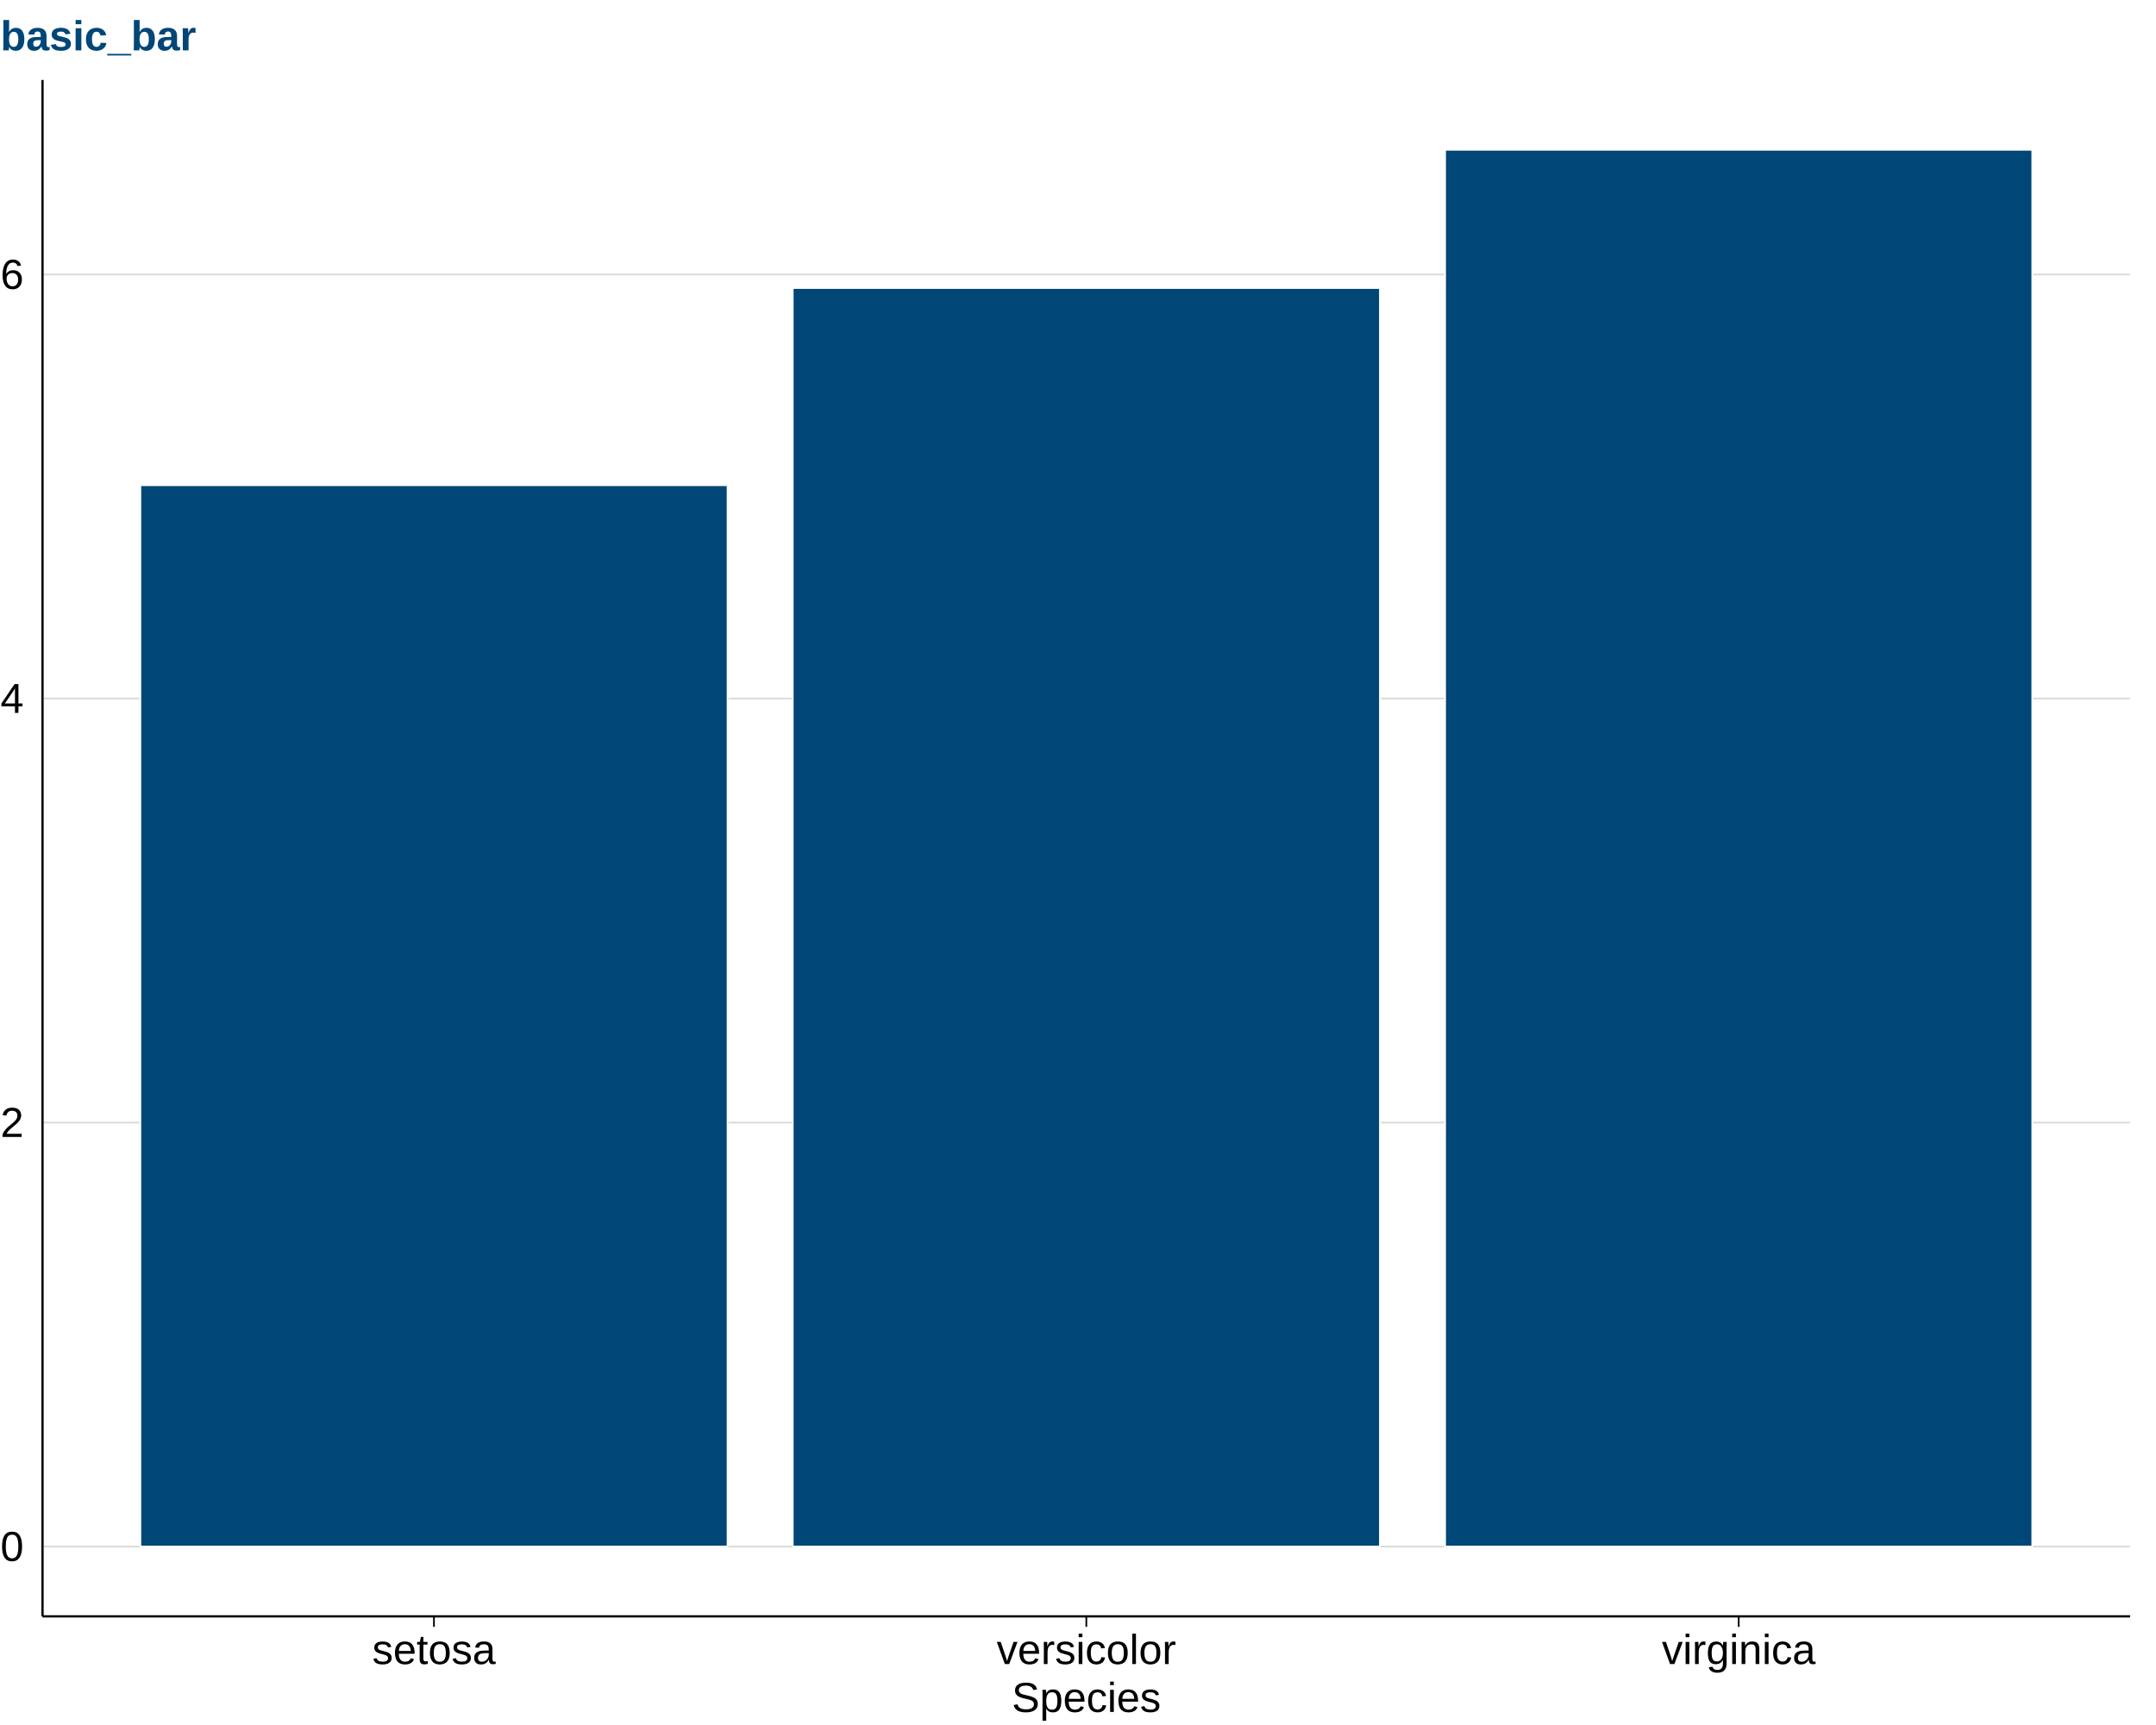
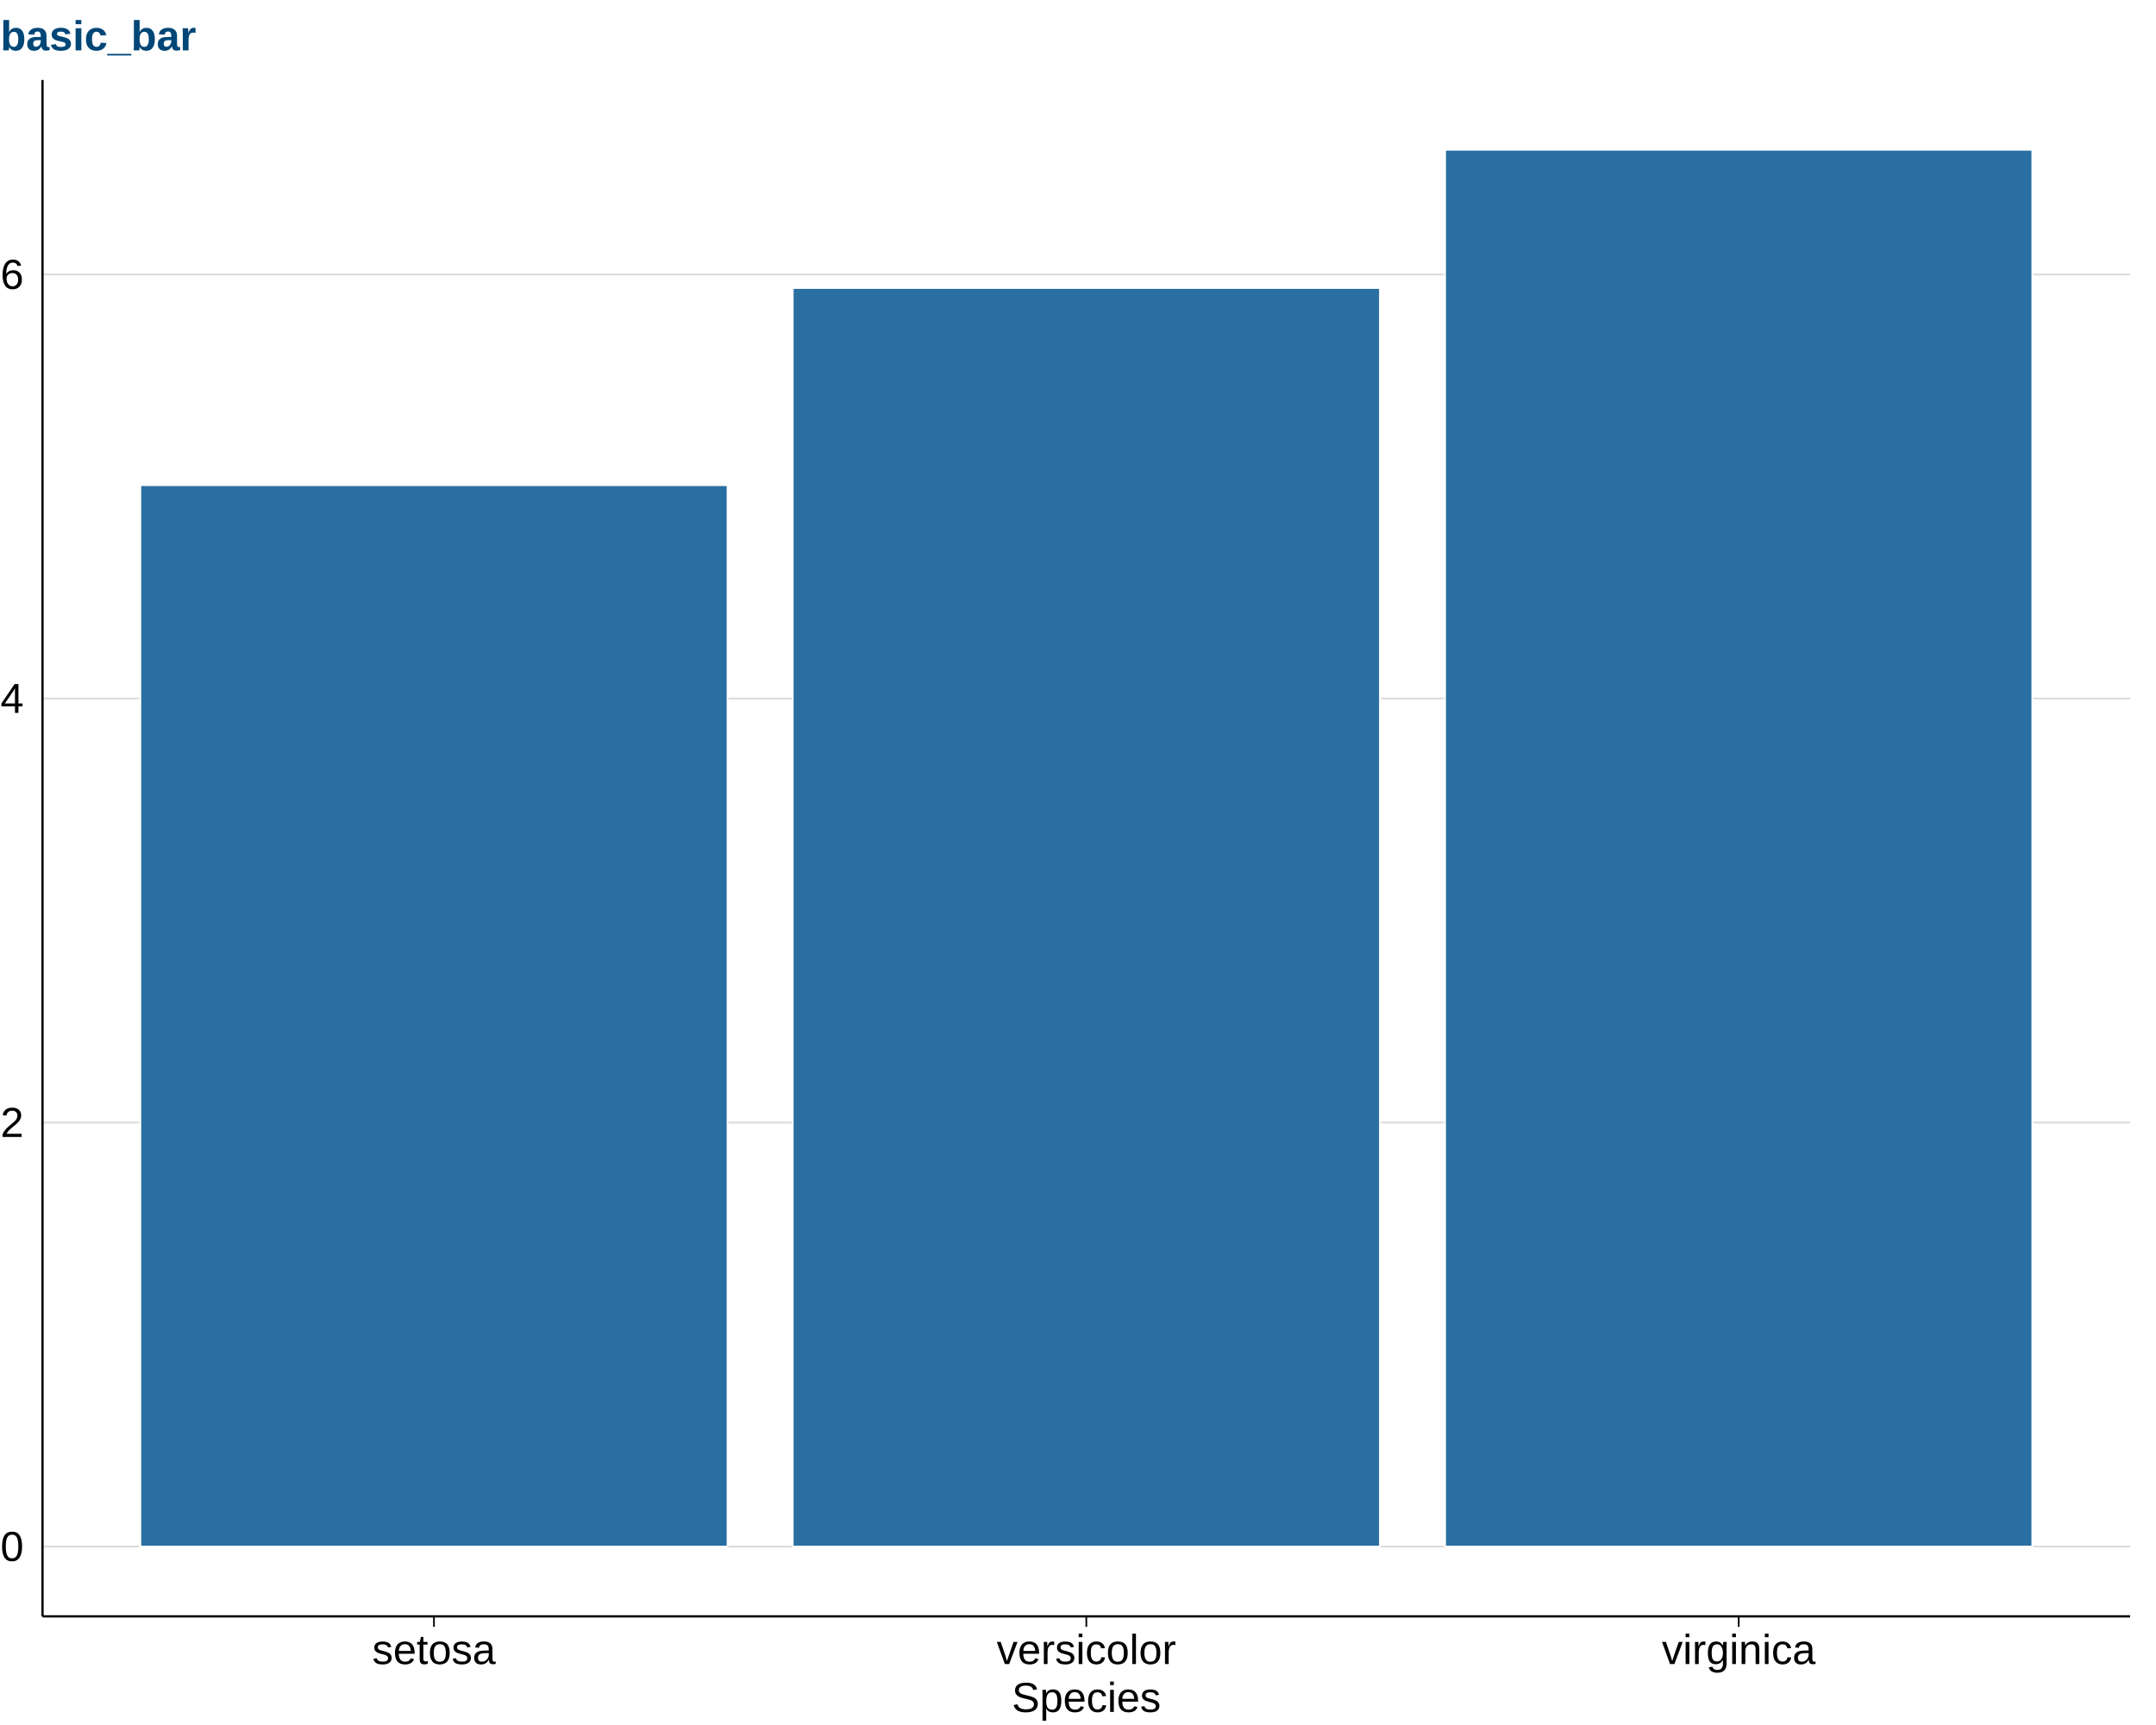
<svg xmlns="http://www.w3.org/2000/svg" viewBox="0 0 720.00 576.00">
  <defs>
    <style type="text/css">
    line, polyline, polygon, path, rect, circle {
      fill: none;
      stroke: #000000;
      stroke-linecap: round;
      stroke-linejoin: round;
      stroke-miterlimit: 10.00;
    }
  </style>
  </defs>
  <rect width="100%" height="100%" style="stroke: none; fill: #FFFFFF;" />
  <rect x="0.00" y="0.00" width="720.00" height="576.00" style="stroke-width: 0.75; stroke: none; fill: #FFFFFF;" />
  <defs>
    <clipPath id="cpMTQuMjB8NzExLjM2fDUzOS43M3wyNi43MQ==">
      <rect x="14.20" y="26.71" width="697.16" height="513.03" />
    </clipPath>
  </defs>
  <rect x="14.20" y="26.71" width="697.16" height="513.03" style="stroke-width: 0.75; stroke: none; fill: #FFFFFF;" clip-path="url(#cpMTQuMjB8NzExLjM2fDUzOS43M3wyNi43MQ==)" />
  <polyline points="14.20,516.41 711.36,516.41 " style="stroke-width: 0.56; stroke: #D9D9D6; stroke-linecap: butt;" clip-path="url(#cpMTQuMjB8NzExLjM2fDUzOS43M3wyNi43MQ==)" />
  <polyline points="14.20,374.83 711.36,374.83 " style="stroke-width: 0.56; stroke: #D9D9D6; stroke-linecap: butt;" clip-path="url(#cpMTQuMjB8NzExLjM2fDUzOS43M3wyNi43MQ==)" />
  <polyline points="14.20,233.24 711.36,233.24 " style="stroke-width: 0.56; stroke: #D9D9D6; stroke-linecap: butt;" clip-path="url(#cpMTQuMjB8NzExLjM2fDUzOS43M3wyNi43MQ==)" />
  <polyline points="14.20,91.65 711.36,91.65 " style="stroke-width: 0.56; stroke: #D9D9D6; stroke-linecap: butt;" clip-path="url(#cpMTQuMjB8NzExLjM2fDUzOS43M3wyNi43MQ==)" />
-   <rect x="46.88" y="162.02" width="196.08" height="354.39" style="stroke-width: 0.56; stroke: #FFFFFF; stroke-linecap: square; stroke-linejoin: miter; fill: #004676;" clip-path="url(#cpMTQuMjB8NzExLjM2fDUzOS43M3wyNi43MQ==)" />
-   <rect x="264.74" y="96.18" width="196.08" height="420.23" style="stroke-width: 0.56; stroke: #FFFFFF; stroke-linecap: square; stroke-linejoin: miter; fill: #004676;" clip-path="url(#cpMTQuMjB8NzExLjM2fDUzOS43M3wyNi43MQ==)" />
-   <rect x="482.60" y="50.02" width="196.08" height="466.39" style="stroke-width: 0.56; stroke: #FFFFFF; stroke-linecap: square; stroke-linejoin: miter; fill: #004676;" clip-path="url(#cpMTQuMjB8NzExLjM2fDUzOS43M3wyNi43MQ==)" />
+   <rect x="46.88" y="162.02" width="196.08" height="354.39" style="stroke-width: 0.56; stroke: #FFFFFF; stroke-linecap: square; stroke-linejoin: miter; fill: #2A6FA2;" clip-path="url(#cpMTQuMjB8NzExLjM2fDUzOS43M3wyNi43MQ==)" />
+   <rect x="264.74" y="96.18" width="196.08" height="420.23" style="stroke-width: 0.56; stroke: #FFFFFF; stroke-linecap: square; stroke-linejoin: miter; fill: #2A6FA2;" clip-path="url(#cpMTQuMjB8NzExLjM2fDUzOS43M3wyNi43MQ==)" />
+   <rect x="482.60" y="50.02" width="196.08" height="466.39" style="stroke-width: 0.56; stroke: #FFFFFF; stroke-linecap: square; stroke-linejoin: miter; fill: #2A6FA2;" clip-path="url(#cpMTQuMjB8NzExLjM2fDUzOS43M3wyNi43MQ==)" />
  <defs>
    <clipPath id="cpMC4wMHw3MjAuMDB8NTc2LjAwfDAuMDA=">
      <rect x="0.00" y="0.00" width="720.00" height="576.00" />
    </clipPath>
  </defs>
  <polyline points="14.20,539.73 14.20,26.71 " style="stroke-width: 0.75; stroke-linecap: butt;" clip-path="url(#cpMC4wMHw3MjAuMDB8NTc2LjAwfDAuMDA=)" />
  <g clip-path="url(#cpMC4wMHw3MjAuMDB8NTc2LjAwfDAuMDA=)">
    <text x="0.14" y="521.23" style="font-size: 14.00px; font-family: Liberation Sans;" textLength="7.78px" lengthAdjust="spacingAndGlyphs">0</text>
  </g>
  <g clip-path="url(#cpMC4wMHw3MjAuMDB8NTc2LjAwfDAuMDA=)">
    <text x="0.14" y="379.64" style="font-size: 14.00px; font-family: Liberation Sans;" textLength="7.78px" lengthAdjust="spacingAndGlyphs">2</text>
  </g>
  <g clip-path="url(#cpMC4wMHw3MjAuMDB8NTc2LjAwfDAuMDA=)">
    <text x="0.14" y="238.05" style="font-size: 14.00px; font-family: Liberation Sans;" textLength="7.78px" lengthAdjust="spacingAndGlyphs">4</text>
  </g>
  <g clip-path="url(#cpMC4wMHw3MjAuMDB8NTc2LjAwfDAuMDA=)">
    <text x="0.14" y="96.46" style="font-size: 14.00px; font-family: Liberation Sans;" textLength="7.78px" lengthAdjust="spacingAndGlyphs">6</text>
  </g>
  <polyline points="14.20,539.73 711.36,539.73 " style="stroke-width: 0.75; stroke-linecap: butt;" clip-path="url(#cpMC4wMHw3MjAuMDB8NTc2LjAwfDAuMDA=)" />
  <polyline points="144.92,543.22 144.92,539.73 " style="stroke-width: 0.56; stroke-linecap: butt;" clip-path="url(#cpMC4wMHw3MjAuMDB8NTc2LjAwfDAuMDA=)" />
  <polyline points="362.78,543.22 362.78,539.73 " style="stroke-width: 0.56; stroke-linecap: butt;" clip-path="url(#cpMC4wMHw3MjAuMDB8NTc2LjAwfDAuMDA=)" />
  <polyline points="580.64,543.22 580.64,539.73 " style="stroke-width: 0.56; stroke-linecap: butt;" clip-path="url(#cpMC4wMHw3MjAuMDB8NTc2LjAwfDAuMDA=)" />
  <g clip-path="url(#cpMC4wMHw3MjAuMDB8NTc2LjAwfDAuMDA=)">
    <text x="124.30" y="555.64" style="font-size: 14.00px; font-family: Liberation Sans;" textLength="41.23px" lengthAdjust="spacingAndGlyphs">setosa</text>
  </g>
  <g clip-path="url(#cpMC4wMHw3MjAuMDB8NTc2LjAwfDAuMDA=)">
    <text x="332.84" y="555.64" style="font-size: 14.00px; font-family: Liberation Sans;" textLength="59.88px" lengthAdjust="spacingAndGlyphs">versicolor</text>
  </g>
  <g clip-path="url(#cpMC4wMHw3MjAuMDB8NTc2LjAwfDAuMDA=)">
    <text x="554.98" y="555.64" style="font-size: 14.00px; font-family: Liberation Sans;" textLength="51.33px" lengthAdjust="spacingAndGlyphs">virginica</text>
  </g>
  <g clip-path="url(#cpMC4wMHw3MjAuMDB8NTc2LjAwfDAuMDA=)">
    <text x="337.88" y="571.65" style="font-size: 14.00px; font-family: Liberation Sans;" textLength="49.80px" lengthAdjust="spacingAndGlyphs">Species</text>
  </g>
  <g clip-path="url(#cpMC4wMHw3MjAuMDB8NTc2LjAwfDAuMDA=)">
    <text x="0.14" y="16.82" style="font-size: 14.00px; font-weight: bold; fill: #004676; font-family: Liberation Sans;" textLength="65.34px" lengthAdjust="spacingAndGlyphs">basic_bar</text>
  </g>
</svg>
